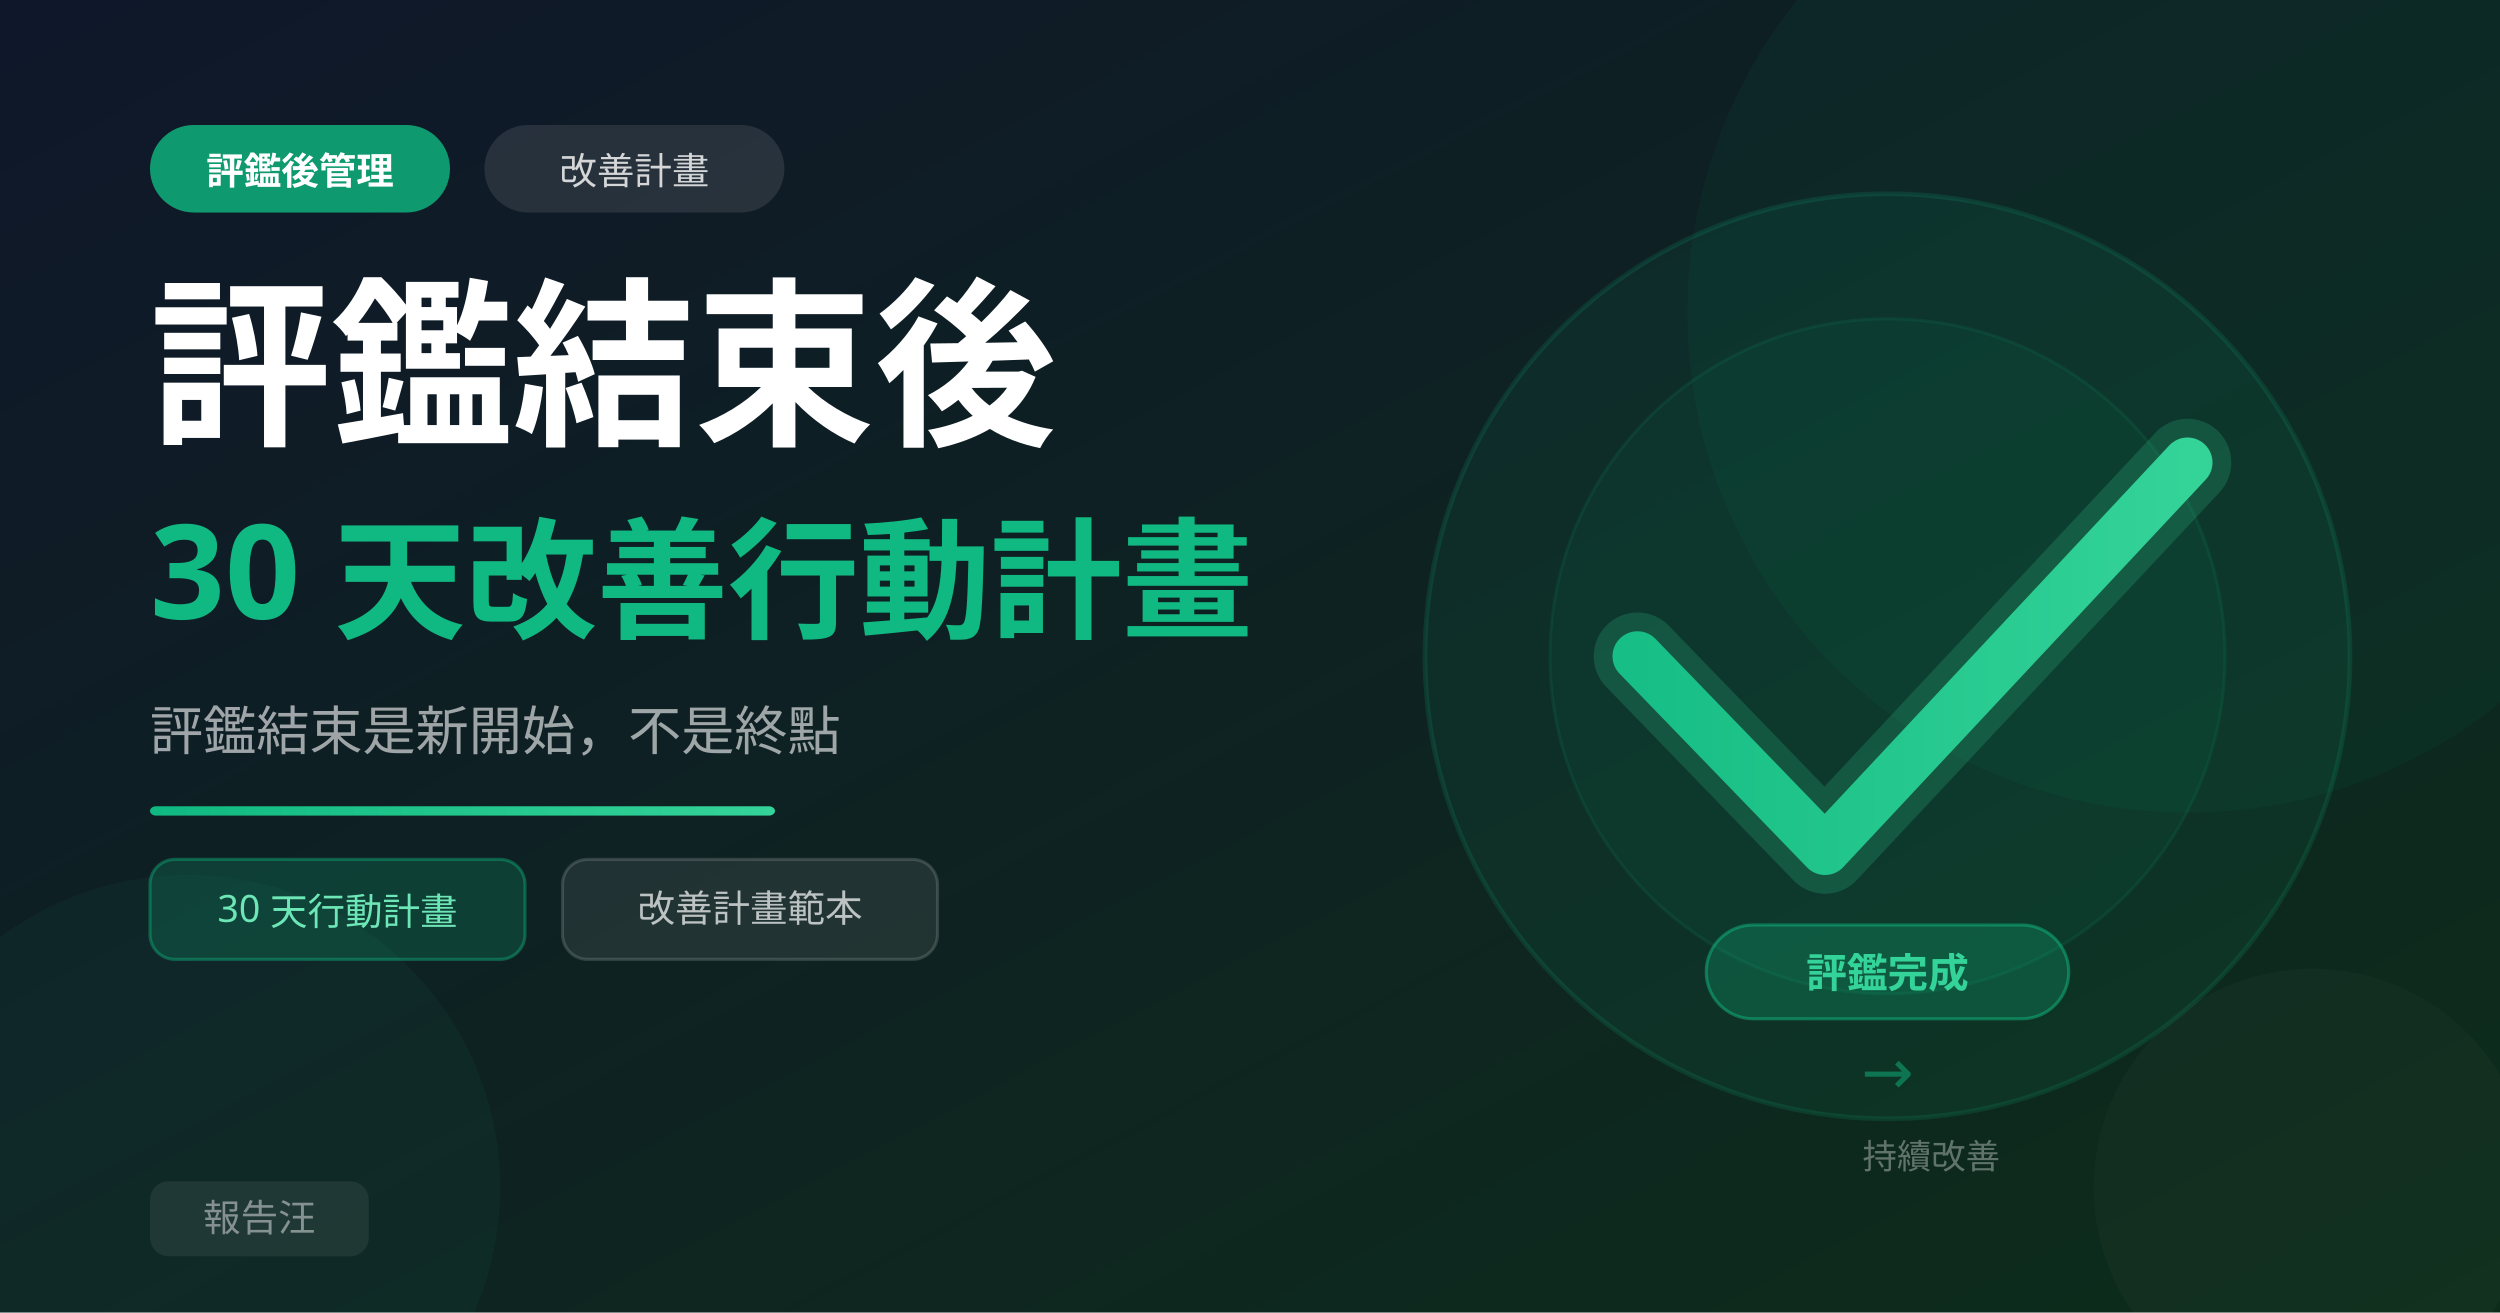
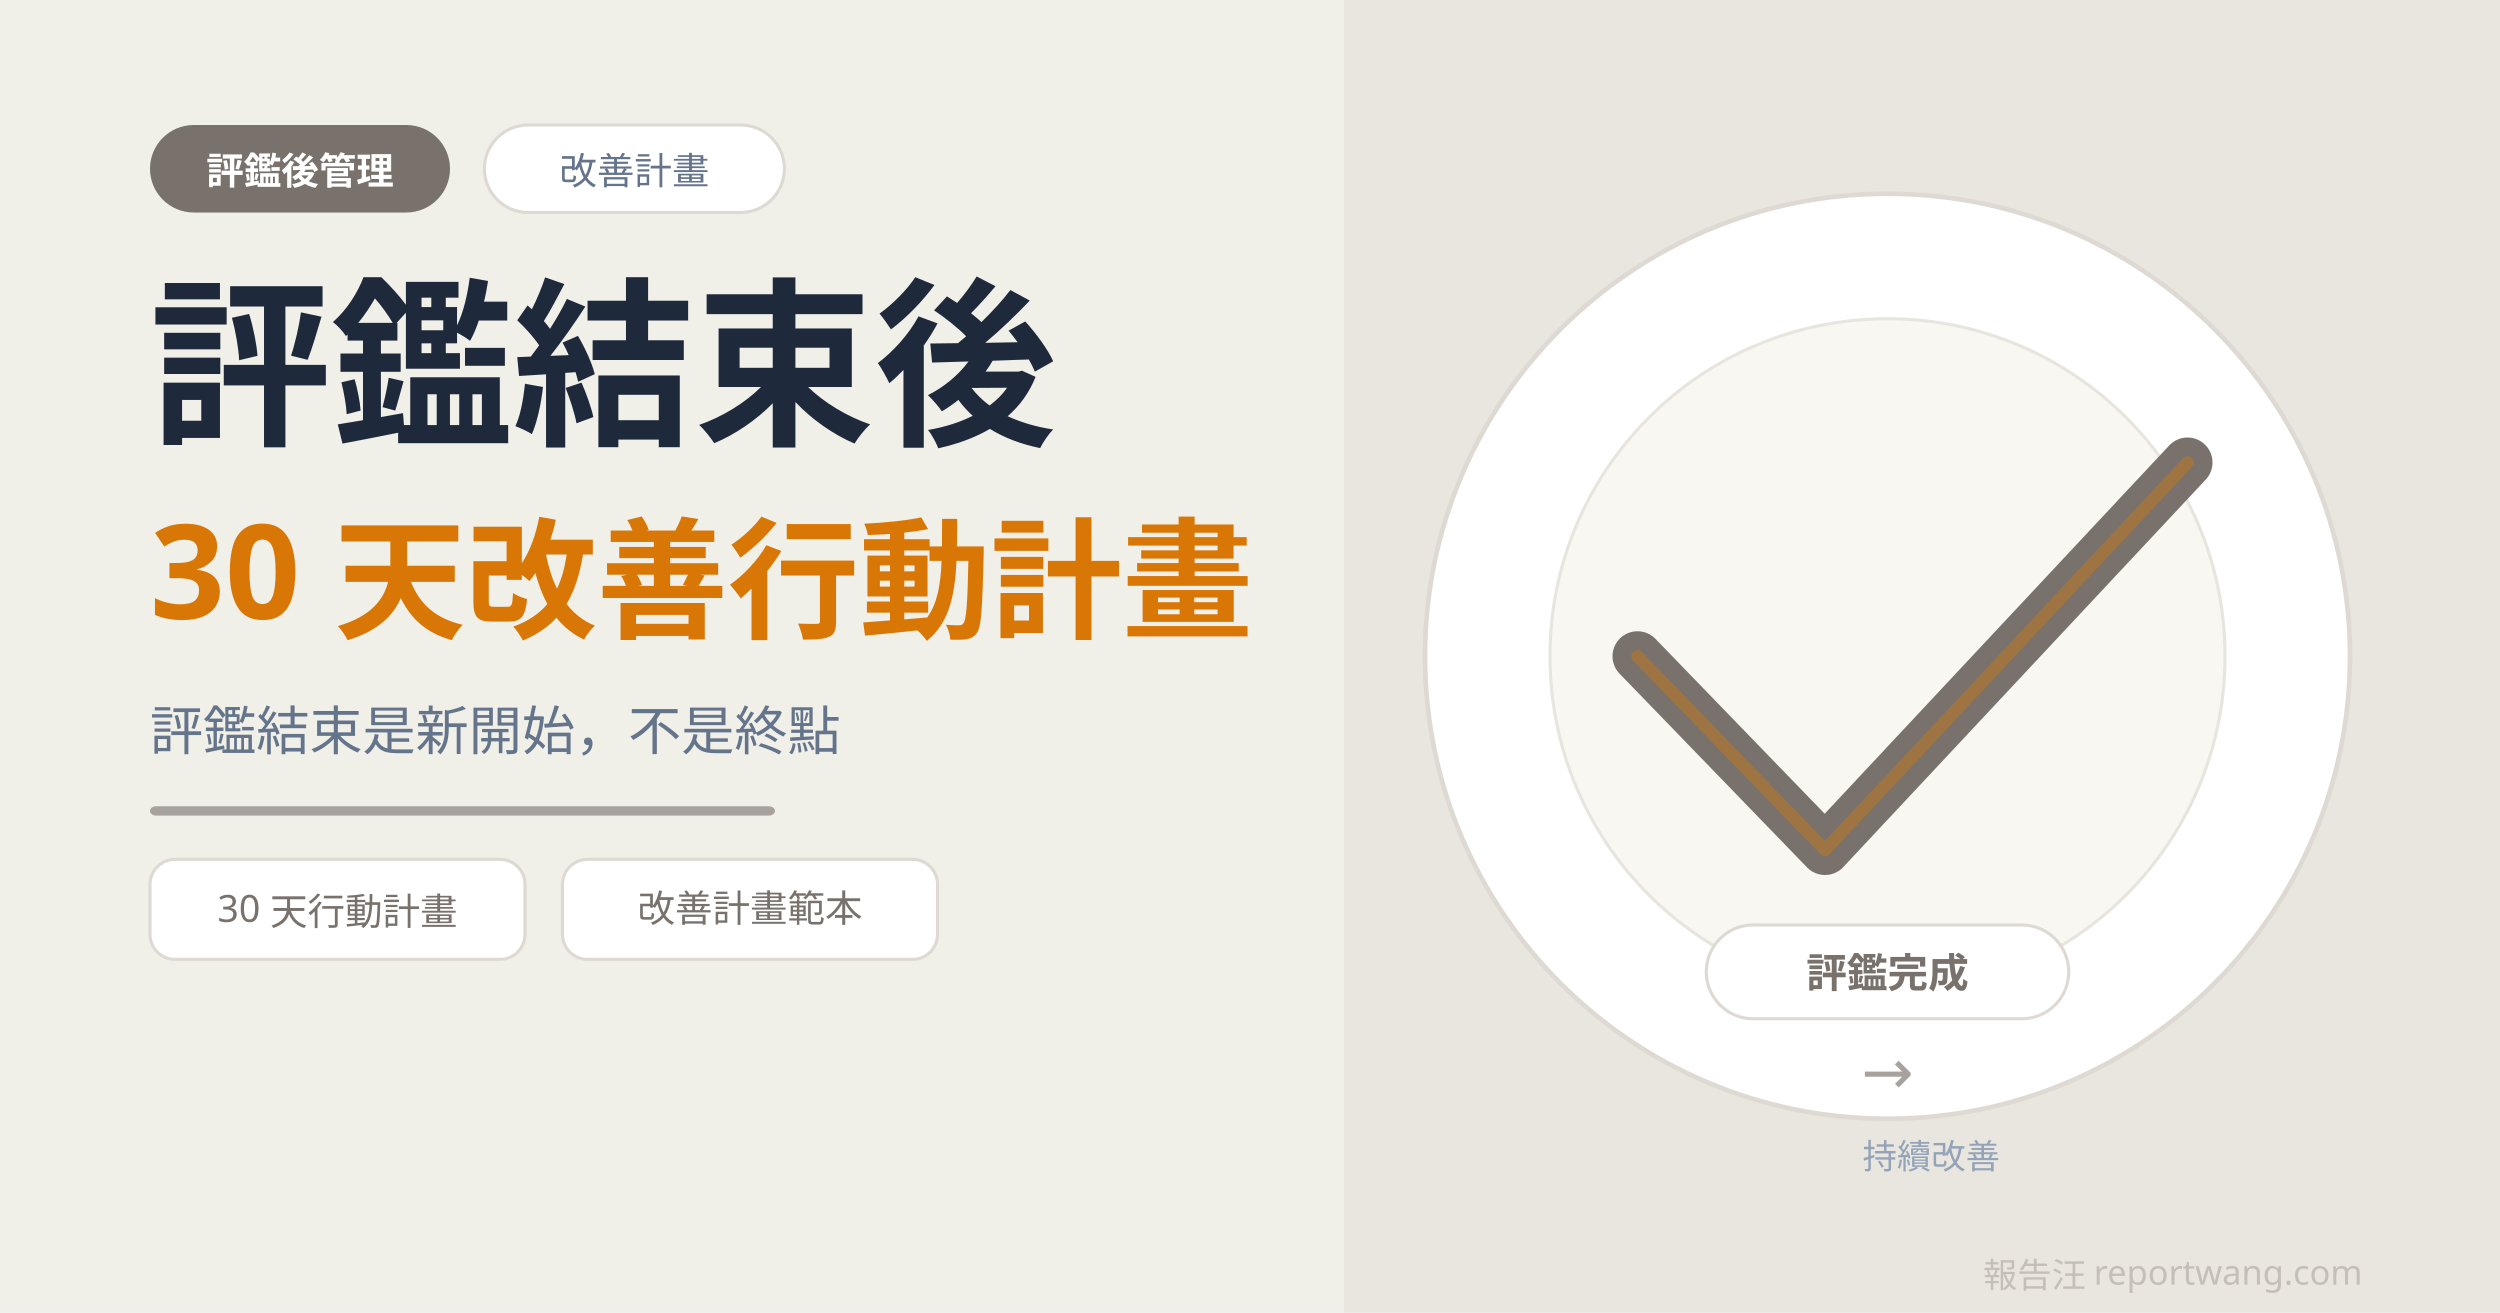
<svg xmlns="http://www.w3.org/2000/svg" width="800" height="420" viewBox="0 0 800 420">
-   <defs>
-     <linearGradient id="bg" x1="0%" y1="0%" x2="100%" y2="100%">
-       <stop offset="0%" style="stop-color:#0f172a" />
-       <stop offset="100%" style="stop-color:#0d2d1a" />
-     </linearGradient>
-     <linearGradient id="greenGrad" x1="0%" y1="0%" x2="100%" y2="0%">
-       <stop offset="0%" style="stop-color:#10b981" />
-       <stop offset="100%" style="stop-color:#34d399" />
-     </linearGradient>
-     <linearGradient id="checkGrad" x1="0%" y1="0%" x2="100%" y2="100%">
-       <stop offset="0%" style="stop-color:#10b981" />
-       <stop offset="100%" style="stop-color:#065f46" />
-     </linearGradient>
-   </defs>
-   <rect width="800" height="420" fill="url(#bg)" />
-   <circle cx="700" cy="100" r="160" fill="rgba(16,185,129,0.05)" />
-   <circle cx="60" cy="380" r="100" fill="rgba(52,211,153,0.04)" />
-   <circle cx="740" cy="380" r="70" fill="rgba(255,255,255,0.02)" />
-   <rect x="48" y="40" width="96" height="28" rx="14" fill="rgba(16,185,129,0.8)" />
+   <rect width="800" height="420" fill="#f0efe8" />
+   <rect x="430" y="0" width="370" height="420" fill="#e8e6de" />
+   <rect x="48" y="40" width="96" height="28" rx="14" fill="#78716c" />
  <text x="96" y="59" text-anchor="middle" font-family="'Noto Sans TC', sans-serif" font-size="12" fill="white" font-weight="600">評鑑後管理</text>
-   <rect x="155" y="40" width="96" height="28" rx="14" fill="rgba(255,255,255,0.1)" />
-   <text x="203" y="59" text-anchor="middle" font-family="'Noto Sans TC', sans-serif" font-size="12" fill="rgba(255,255,255,0.8)">改善計畫</text>
-   <text x="48" y="138" font-family="'Noto Sans TC', sans-serif" font-size="58" fill="white" font-weight="700">評鑑結束後</text>
-   <text x="48" y="198" font-family="'Noto Sans TC', sans-serif" font-size="42" fill="#10b981" font-weight="700">30 天改善行動計畫</text>
-   <text x="48" y="240" font-family="'Noto Sans TC', sans-serif" font-size="17" fill="rgba(255,255,255,0.6)">評鑑結束是新開始，不是終點</text>
-   <rect x="48" y="258" width="200" height="3" rx="2" fill="url(#greenGrad)" />
-   <rect x="48" y="275" width="120" height="32" rx="8" fill="rgba(16,185,129,0.2)" stroke="rgba(16,185,129,0.4)" stroke-width="1" />
-   <text x="108" y="295" text-anchor="middle" font-family="'Noto Sans TC', sans-serif" font-size="12" fill="#6ee7b7">30 天行動計畫</text>
-   <rect x="180" y="275" width="120" height="32" rx="8" fill="rgba(255,255,255,0.08)" stroke="rgba(255,255,255,0.15)" stroke-width="1" />
-   <text x="240" y="295" text-anchor="middle" font-family="'Noto Sans TC', sans-serif" font-size="12" fill="rgba(255,255,255,0.7)">改善計畫範本</text>
-   <rect x="48" y="378" width="70" height="24" rx="6" fill="rgba(255,255,255,0.07)" />
-   <text x="83" y="394" text-anchor="middle" font-family="'Noto Sans TC', sans-serif" font-size="12" fill="rgba(255,255,255,0.45)">報告汪</text>
-   <circle cx="604" cy="210" r="148" fill="rgba(16,185,129,0.08)" stroke="rgba(16,185,129,0.15)" stroke-width="1.5" />
-   <circle cx="604" cy="210" r="108" fill="rgba(16,185,129,0.06)" stroke="rgba(16,185,129,0.1)" stroke-width="1" />
-   <polyline points="524,210 584,272 700,148" fill="none" stroke="url(#greenGrad)" stroke-width="16" stroke-linecap="round" stroke-linejoin="round" />
-   <polyline points="524,210 584,272 700,148" fill="none" stroke="rgba(52,211,153,0.2)" stroke-width="28" stroke-linecap="round" stroke-linejoin="round" />
-   <rect x="546" y="296" width="116" height="30" rx="15" fill="rgba(16,185,129,0.25)" stroke="rgba(16,185,129,0.5)" stroke-width="1" />
-   <text x="604" y="316" text-anchor="middle" font-family="'Noto Sans TC', sans-serif" font-size="13" fill="#34d399" font-weight="600">評鑑完成</text>
-   <text x="604" y="350" text-anchor="middle" font-family="'Noto Sans TC', sans-serif" font-size="20" fill="rgba(16,185,129,0.5)">→</text>
-   <text x="618" y="374" text-anchor="middle" font-family="'Noto Sans TC', sans-serif" font-size="11" fill="rgba(255,255,255,0.35)">持續改善</text>
+   <rect x="155" y="40" width="96" height="28" rx="14" fill="white" stroke="#dedad3" stroke-width="1" />
+   <text x="203" y="59" text-anchor="middle" font-family="'Noto Sans TC', sans-serif" font-size="12" fill="#64748b">改善計畫</text>
+   <text x="48" y="138" font-family="'Noto Sans TC', sans-serif" font-size="58" fill="#1e293b" font-weight="700">評鑑結束後</text>
+   <text x="48" y="198" font-family="'Noto Sans TC', sans-serif" font-size="42" fill="#d97706" font-weight="700">30 天改善行動計畫</text>
+   <text x="48" y="240" font-family="'Noto Sans TC', sans-serif" font-size="17" fill="#64748b">評鑑結束是新開始，不是終點</text>
+   <rect x="48" y="258" width="200" height="3" rx="2" fill="#a8a29e" />
+   <rect x="48" y="275" width="120" height="32" rx="8" fill="white" stroke="#dedad3" stroke-width="1" />
+   <text x="108" y="295" text-anchor="middle" font-family="'Noto Sans TC', sans-serif" font-size="12" fill="#78716c">30 天行動計畫</text>
+   <rect x="180" y="275" width="120" height="32" rx="8" fill="white" stroke="#dedad3" stroke-width="1" />
+   <text x="240" y="295" text-anchor="middle" font-family="'Noto Sans TC', sans-serif" font-size="12" fill="#78716c">改善計畫範本</text>
+   <text x="756" y="412" text-anchor="end" font-family="'Noto Sans TC', sans-serif" font-size="11" fill="#c4bfb8">報告汪 reportwang.com</text>
+   <circle cx="604" cy="210" r="148" fill="white" stroke="#dedad3" stroke-width="1.5" />
+   <circle cx="604" cy="210" r="108" fill="#f8f7f2" stroke="#e8e5de" stroke-width="1" />
+   <polyline points="524,210 584,272 700,148" fill="none" stroke="#78716c" stroke-width="16" stroke-linecap="round" stroke-linejoin="round" />
+   <polyline points="524,210 584,272 700,148" fill="none" stroke="#d97706" stroke-width="4" stroke-linecap="round" stroke-linejoin="round" opacity="0.4" />
+   <rect x="546" y="296" width="116" height="30" rx="15" fill="white" stroke="#dedad3" stroke-width="1" />
+   <text x="604" y="316" text-anchor="middle" font-family="'Noto Sans TC', sans-serif" font-size="13" fill="#78716c" font-weight="600">評鑑完成</text>
+   <text x="604" y="350" text-anchor="middle" font-family="'Noto Sans TC', sans-serif" font-size="20" fill="#a8a29e">→</text>
+   <text x="618" y="374" text-anchor="middle" font-family="'Noto Sans TC', sans-serif" font-size="11" fill="#94a3b8">持續改善</text>
</svg>
